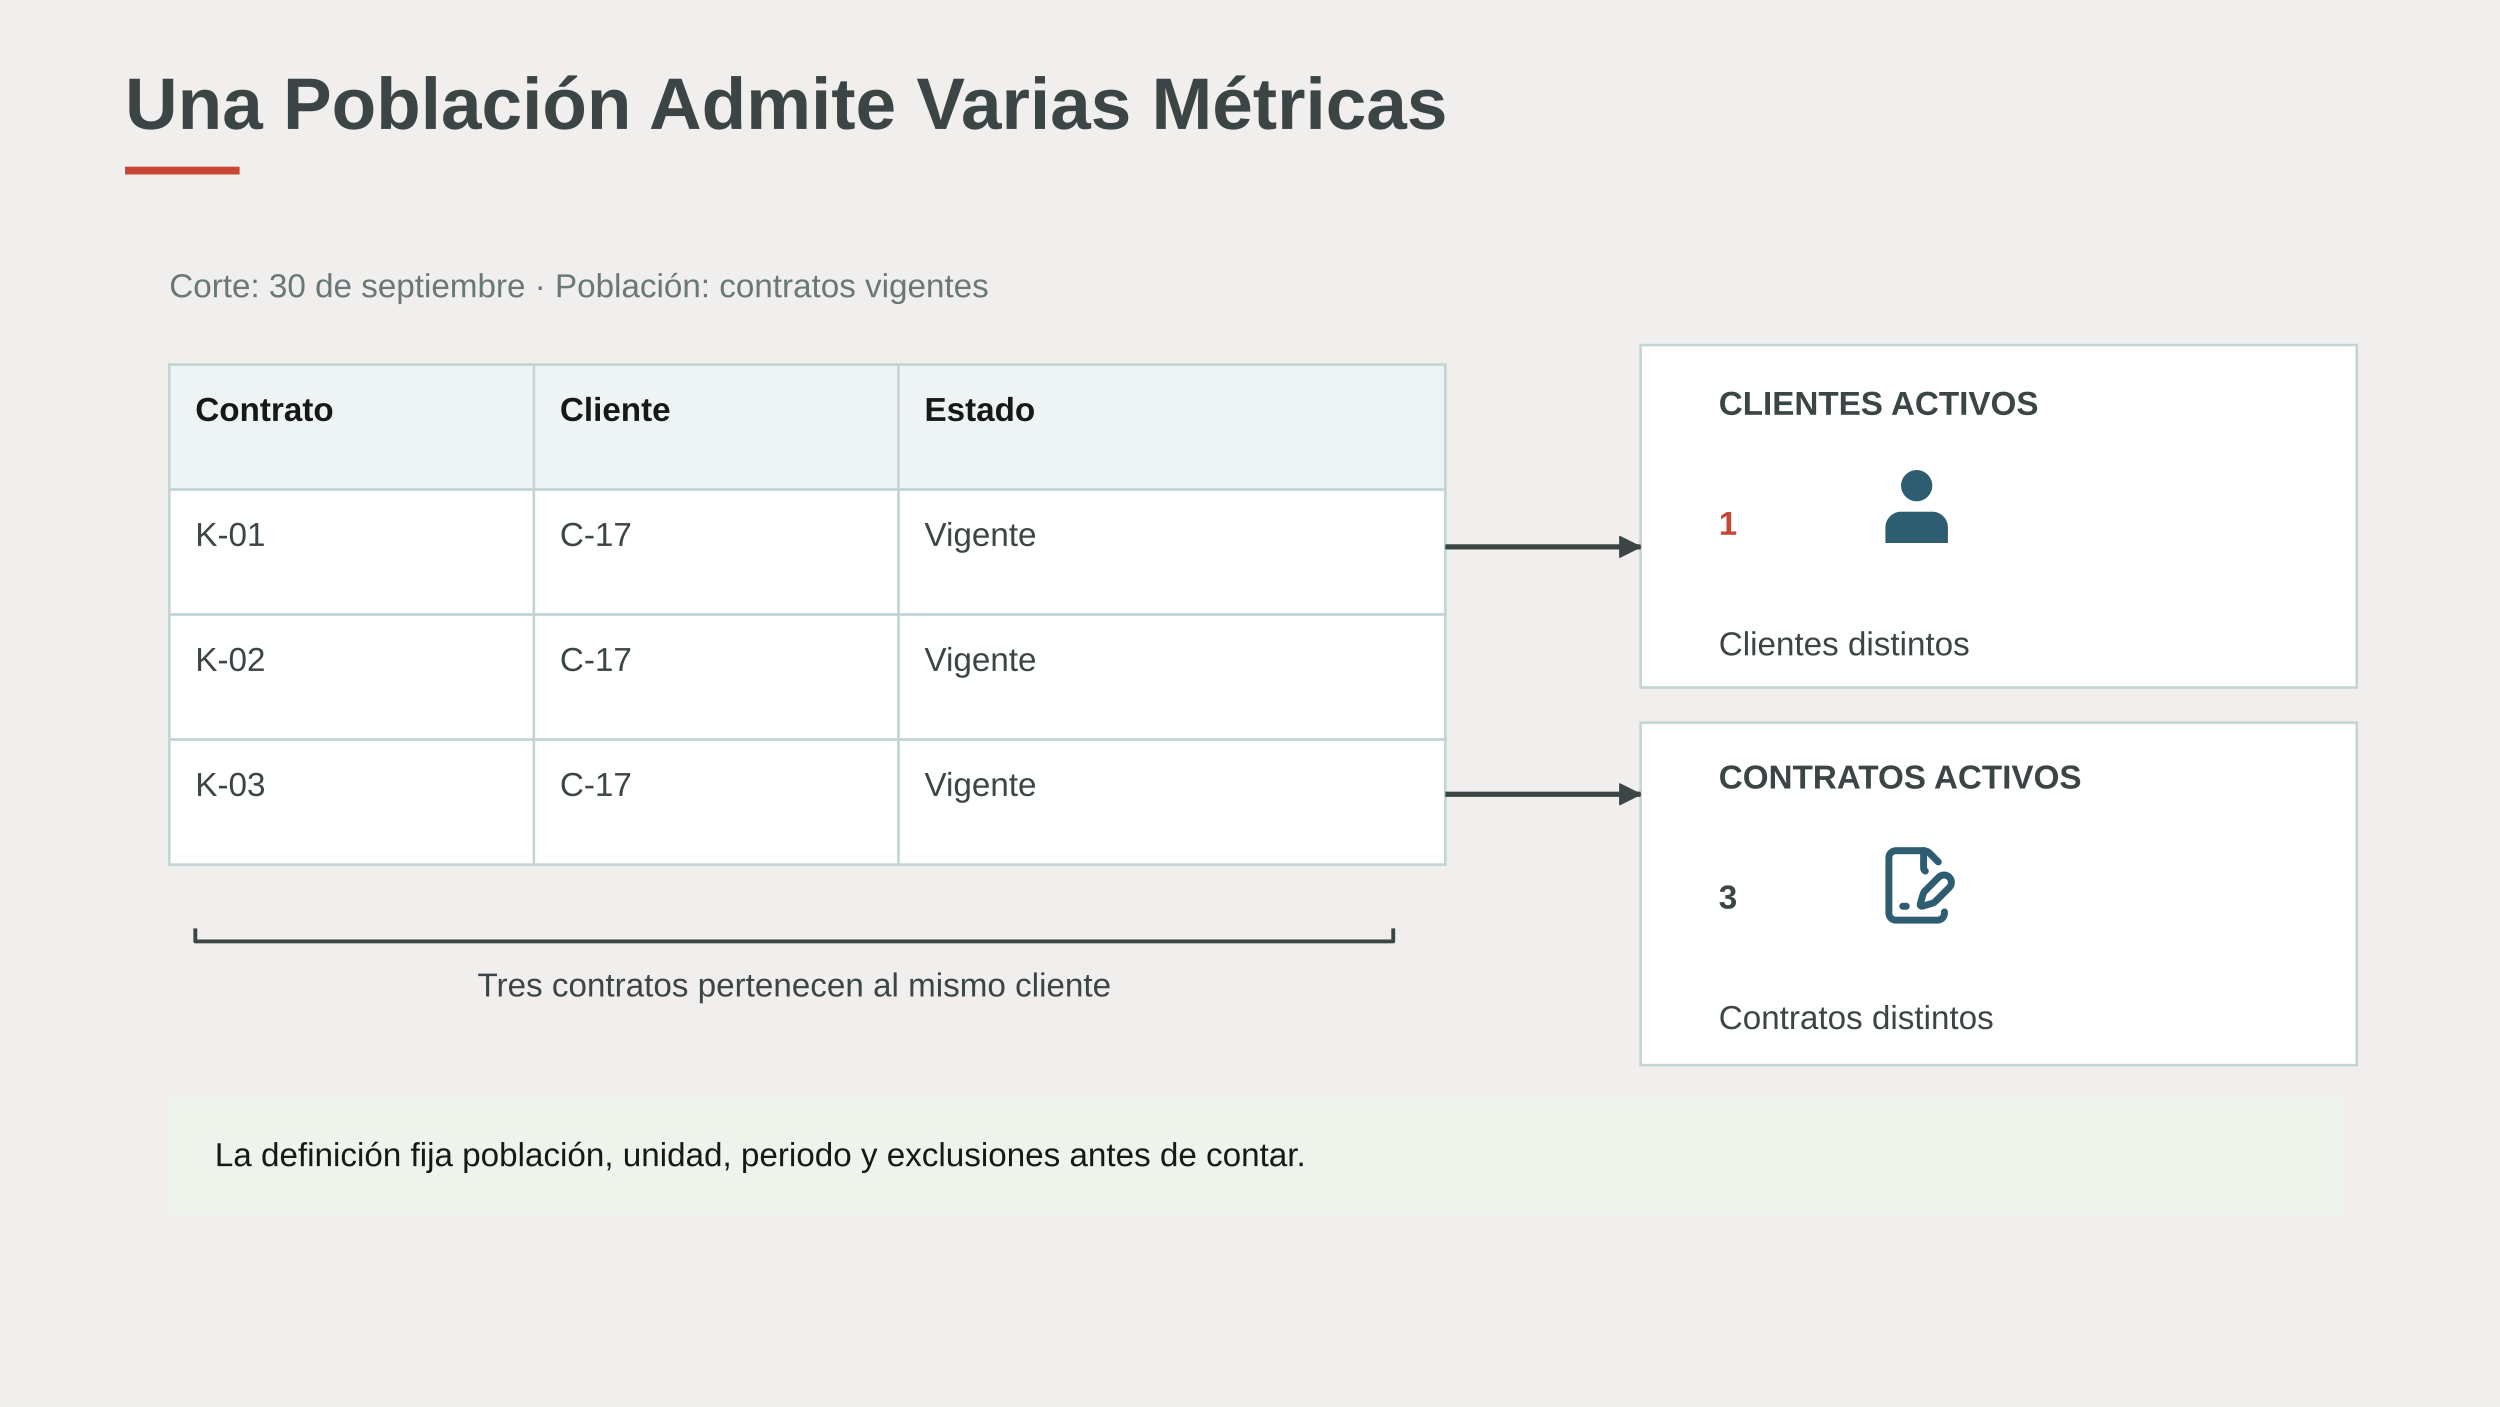
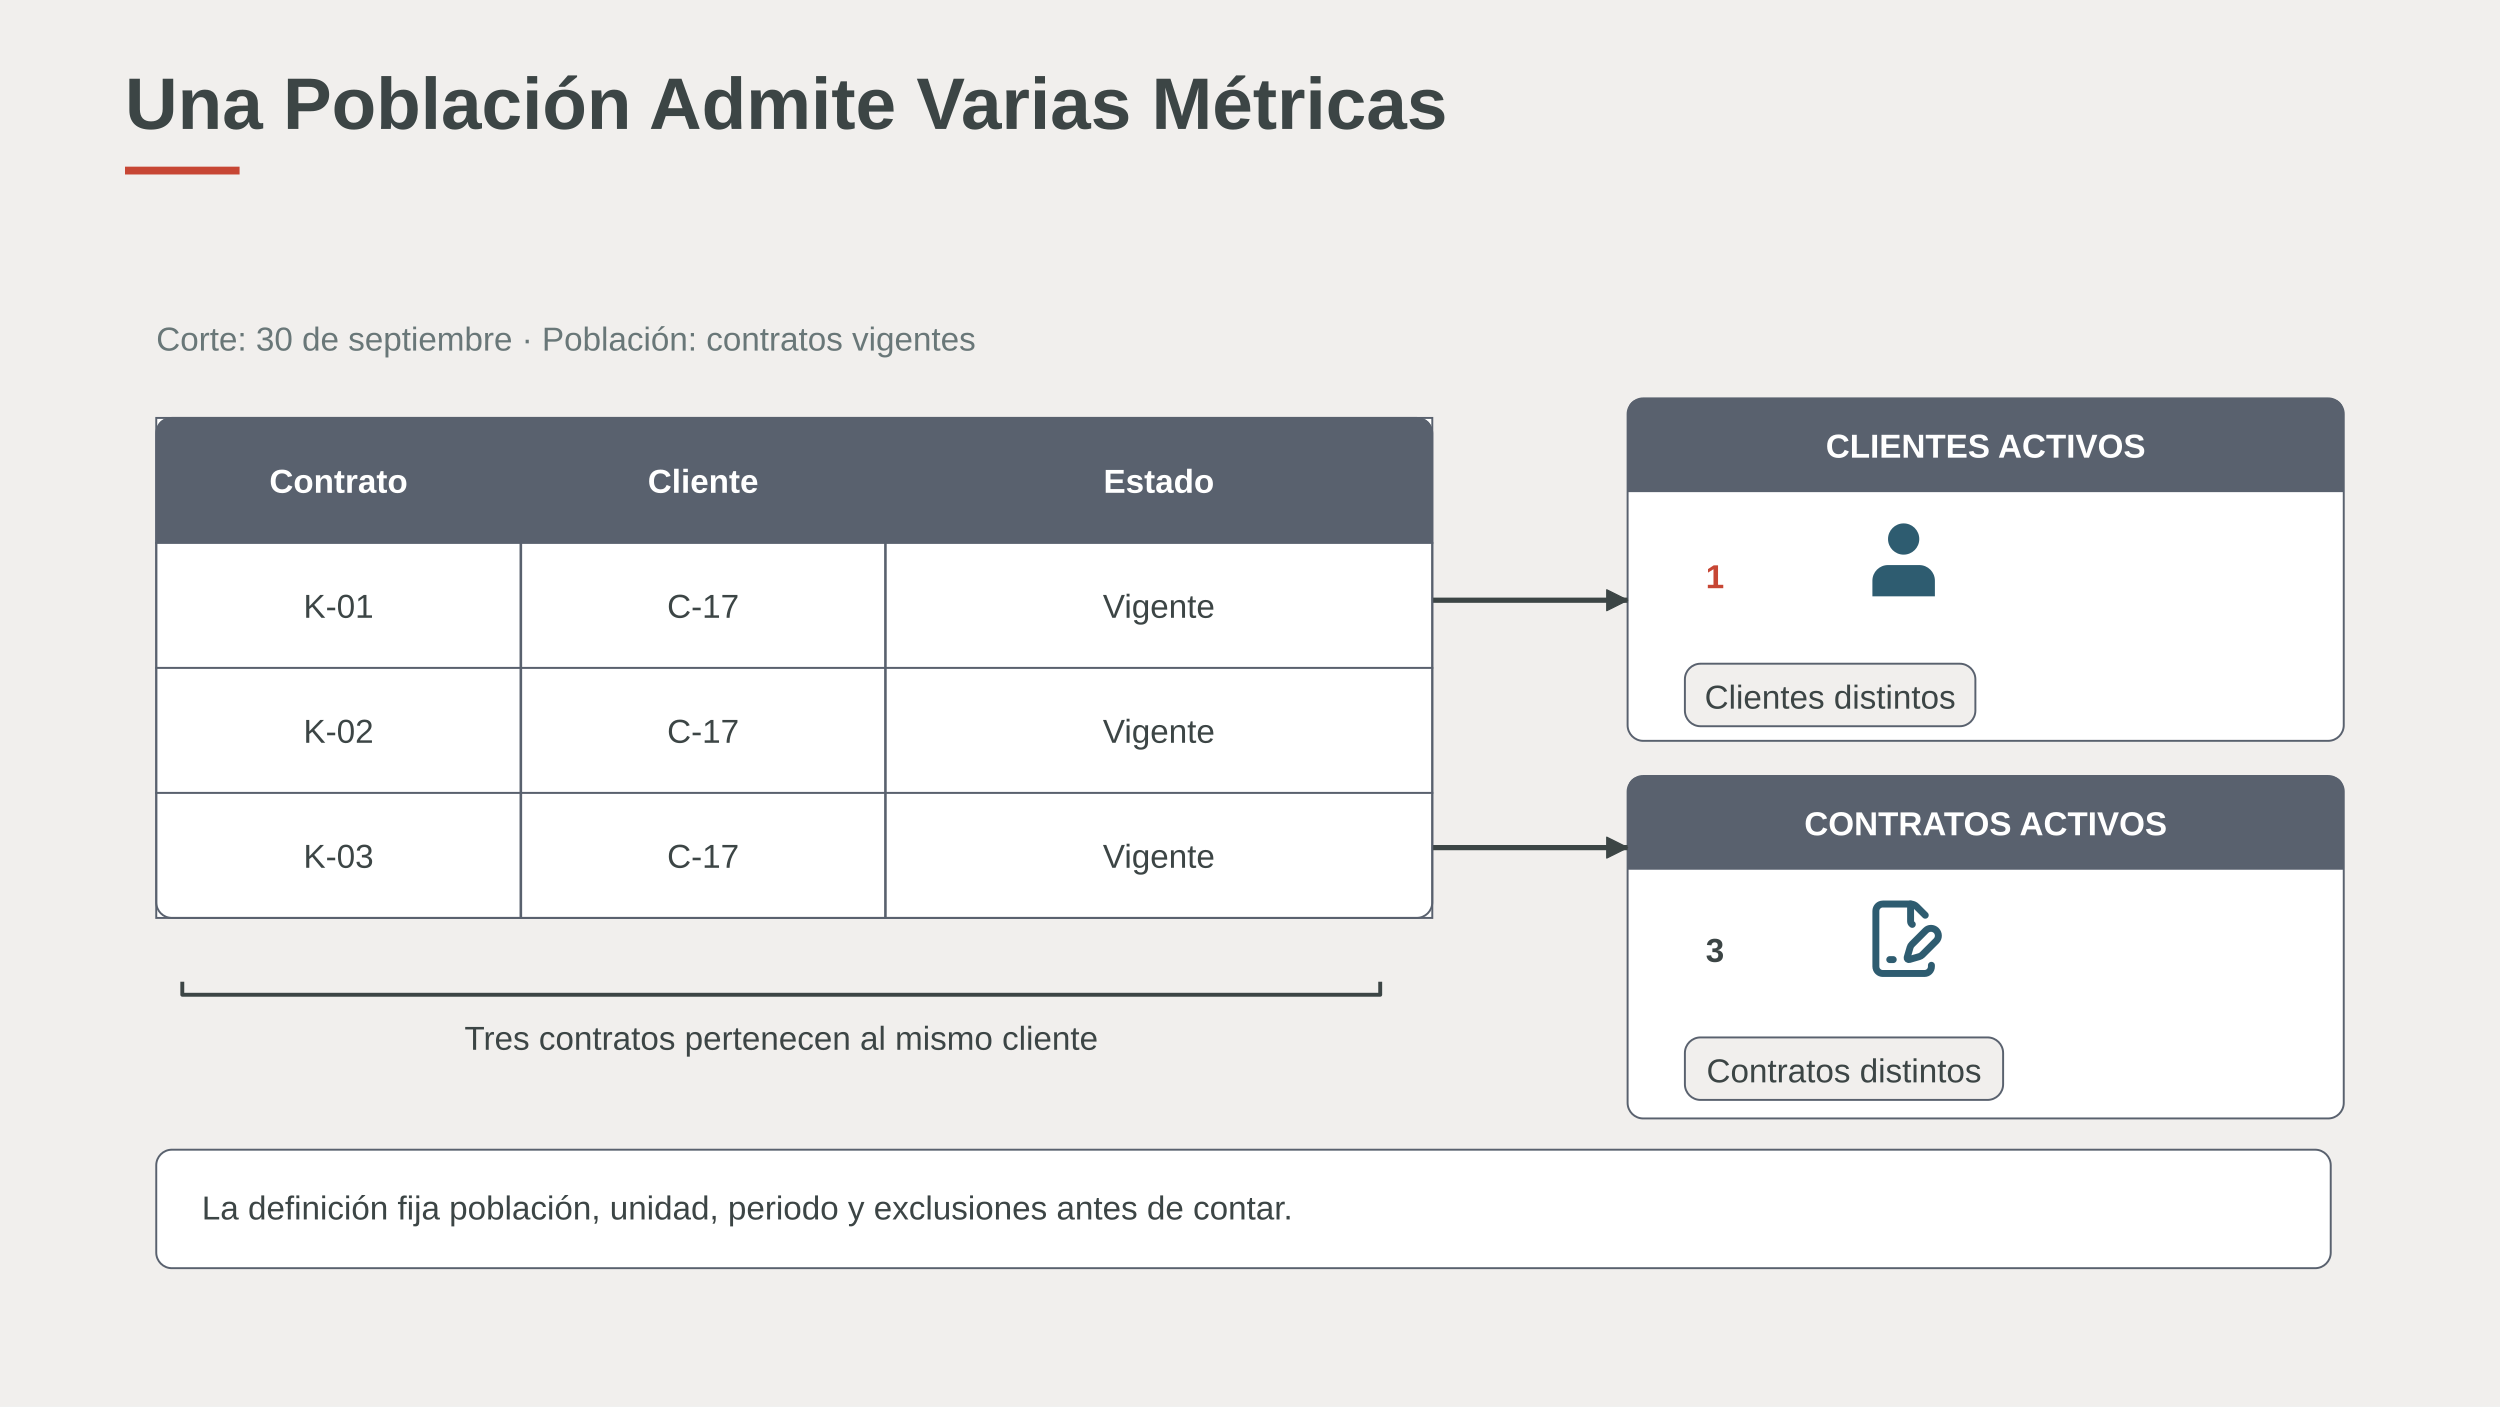
<svg xmlns="http://www.w3.org/2000/svg" viewBox="0 0 1920 1080" role="img" aria-labelledby="title description">
  <g font-family="Segoe UI, Arial, sans-serif">
    <rect x="0" y="0" width="1920" height="1080" rx="0" fill="#F1EFED" stroke="none" stroke-width="2" />
    <rect x="96" y="128" width="88" height="6" rx="0" fill="#C74634" stroke="none" stroke-width="2" />
    <text x="96" y="99" font-size="56" fill="#3C4545" font-weight="700" text-anchor="start">
      <tspan x="96" y="99">Una Población Admite Varias Métricas</tspan>
    </text>
-     <text x="130" y="228.27" font-size="25.5" fill="#697778" font-weight="400" text-anchor="start">
-       <tspan x="130" y="228.27">Corte: 30 de septiembre · Población: contratos vigentes</tspan>
-     </text>
-     <rect x="130" y="280" width="980" height="96" rx="0" fill="#EEF3F4" stroke="#C2D4D4" stroke-width="2" />
-     <text x="150" y="323.27" font-size="25.5" fill="#181818" font-weight="700" text-anchor="start">
-       <tspan x="150" y="323.27">Contrato</tspan>
-     </text>
-     <line x1="410" y1="280" x2="410" y2="376" stroke="#C2D4D4" stroke-width="2" />
-     <text x="430" y="323.27" font-size="25.5" fill="#181818" font-weight="700" text-anchor="start">
-       <tspan x="430" y="323.27">Cliente</tspan>
-     </text>
-     <line x1="690" y1="280" x2="690" y2="376" stroke="#C2D4D4" stroke-width="2" />
-     <text x="710" y="323.27" font-size="25.5" fill="#181818" font-weight="700" text-anchor="start">
-       <tspan x="710" y="323.27">Estado</tspan>
-     </text>
-     <rect x="130" y="376" width="980" height="96" rx="0" fill="#FFFFFF" stroke="#C2D4D4" stroke-width="2" />
-     <text x="150" y="419.27" font-size="25.5" fill="#3C4545" font-weight="400" text-anchor="start">
-       <tspan x="150" y="419.27">K-01</tspan>
-     </text>
-     <line x1="410" y1="376" x2="410" y2="472" stroke="#C2D4D4" stroke-width="2" />
-     <text x="430" y="419.27" font-size="25.5" fill="#3C4545" font-weight="400" text-anchor="start">
-       <tspan x="430" y="419.27">C-17</tspan>
-     </text>
-     <line x1="690" y1="376" x2="690" y2="472" stroke="#C2D4D4" stroke-width="2" />
-     <text x="710" y="419.27" font-size="25.5" fill="#3C4545" font-weight="400" text-anchor="start">
-       <tspan x="710" y="419.27">Vigente</tspan>
-     </text>
-     <rect x="130" y="472" width="980" height="96" rx="0" fill="#FFFFFF" stroke="#C2D4D4" stroke-width="2" />
-     <text x="150" y="515.27" font-size="25.5" fill="#3C4545" font-weight="400" text-anchor="start">
-       <tspan x="150" y="515.27">K-02</tspan>
-     </text>
-     <line x1="410" y1="472" x2="410" y2="568" stroke="#C2D4D4" stroke-width="2" />
-     <text x="430" y="515.27" font-size="25.5" fill="#3C4545" font-weight="400" text-anchor="start">
-       <tspan x="430" y="515.27">C-17</tspan>
-     </text>
-     <line x1="690" y1="472" x2="690" y2="568" stroke="#C2D4D4" stroke-width="2" />
-     <text x="710" y="515.27" font-size="25.5" fill="#3C4545" font-weight="400" text-anchor="start">
-       <tspan x="710" y="515.27">Vigente</tspan>
-     </text>
-     <rect x="130" y="568" width="980" height="96" rx="0" fill="#FFFFFF" stroke="#C2D4D4" stroke-width="2" />
-     <text x="150" y="611.27" font-size="25.5" fill="#3C4545" font-weight="400" text-anchor="start">
-       <tspan x="150" y="611.27">K-03</tspan>
-     </text>
-     <line x1="410" y1="568" x2="410" y2="664" stroke="#C2D4D4" stroke-width="2" />
-     <text x="430" y="611.27" font-size="25.5" fill="#3C4545" font-weight="400" text-anchor="start">
-       <tspan x="430" y="611.27">C-17</tspan>
-     </text>
-     <line x1="690" y1="568" x2="690" y2="664" stroke="#C2D4D4" stroke-width="2" />
-     <text x="710" y="611.27" font-size="25.5" fill="#3C4545" font-weight="400" text-anchor="start">
-       <tspan x="710" y="611.27">Vigente</tspan>
-     </text>
-     <path d="M150 713 V723 H1070 V713" fill="none" stroke="#3C4545" stroke-width="3" stroke-linejoin="round" />
-     <text x="610.0" y="765.27" font-size="25.5" fill="#3C4545" font-weight="400" text-anchor="middle">
-       <tspan x="610.0" y="765.27">Tres contratos pertenecen al mismo cliente</tspan>
-     </text>
-     <rect x="1260" y="265" width="550" height="263" rx="0" fill="#FFFFFF" stroke="#C2D4D4" stroke-width="2" />
-     <rect x="1260" y="555" width="550" height="263" rx="0" fill="#FFFFFF" stroke="#C2D4D4" stroke-width="2" />
-     <line x1="1110" y1="420" x2="1260" y2="420" stroke="#3C4545" stroke-width="4" />
-     <path d="M1260 420 L1244 428 L1244 412 Z" fill="#3C4545" stroke="#3C4545" stroke-width="1" stroke-linejoin="round" />
-     <line x1="1110" y1="610" x2="1260" y2="610" stroke="#3C4545" stroke-width="4" />
-     <path d="M1260 610 L1244 618 L1244 602 Z" fill="#3C4545" stroke="#3C4545" stroke-width="1" stroke-linejoin="round" />
-     <text x="1320" y="318.59" font-size="25.5" fill="#3C4545" font-weight="700" text-anchor="start">
-       <tspan x="1320" y="318.59">CLIENTES ACTIVOS</tspan>
-     </text>
-     <text x="1320" y="410.75" font-size="25.5" fill="#C74634" font-weight="700" text-anchor="start">
-       <tspan x="1320" y="410.75">1</tspan>
-     </text>
-     <g data-person-icon="user-supplied" transform="translate(1440 357) scale(4)" fill="#2E5C70">
-       <path d="M8 7C9.657 7 11 5.657 11 4C11 2.343 9.657 1 8 1C6.343 1 5 2.343 5 4C5 5.657 6.343 7 8 7Z" />
-       <path d="M14 12C14 10.343 12.657 9 11 9H5C3.343 9 2 10.343 2 12V15H14V12Z" />
+     <g data-layout="module-artwork" data-reference="governance-architecture" transform="translate(-10.000 40.968)" data-center="960 608">
+       <text x="130" y="228.27" font-size="25.5" fill="#697778" font-weight="400" text-anchor="start">
+         <tspan x="130" y="228.27">Corte: 30 de septiembre · Población: contratos vigentes</tspan>
+       </text>
+       <rect x="130" y="280" width="980" height="96" rx="0" fill="#FFFFFF" stroke="#59616E" stroke-width="1.5" />
+       <path d="M142.0 280.0 H1098.0 Q1110.0 280.0 1110.0 292.0 V376.0 H130.0 V292.0 Q130.0 280.0 142.0 280.0 Z" fill="#59616E" stroke="none" data-table-header="true" />
+       <text x="270.0" y="337.5" font-size="25.5" fill="#FFFFFF" font-weight="700" text-anchor="middle">
+         <tspan x="270.0" y="337.5">Contrato</tspan>
+       </text>
+       <line x1="410" y1="280" x2="410" y2="376" stroke="#59616E" stroke-width="2" />
+       <text x="550.0" y="337.5" font-size="25.5" fill="#FFFFFF" font-weight="700" text-anchor="middle">
+         <tspan x="550.0" y="337.5">Cliente</tspan>
+       </text>
+       <line x1="690" y1="280" x2="690" y2="376" stroke="#59616E" stroke-width="2" />
+       <text x="900.0" y="337.5" font-size="25.5" fill="#FFFFFF" font-weight="700" text-anchor="middle">
+         <tspan x="900.0" y="337.5">Estado</tspan>
+       </text>
+       <rect x="130" y="376" width="980" height="96" rx="0" fill="#FFFFFF" stroke="#59616E" stroke-width="1.5" />
+       <text x="270.0" y="433.5" font-size="25.5" fill="#3C4545" font-weight="400" text-anchor="middle">
+         <tspan x="270.0" y="433.5">K-01</tspan>
+       </text>
+       <line x1="410" y1="376" x2="410" y2="472" stroke="#59616E" stroke-width="2" />
+       <text x="550.0" y="433.5" font-size="25.5" fill="#3C4545" font-weight="400" text-anchor="middle">
+         <tspan x="550.0" y="433.5">C-17</tspan>
+       </text>
+       <line x1="690" y1="376" x2="690" y2="472" stroke="#59616E" stroke-width="2" />
+       <text x="900.0" y="433.5" font-size="25.5" fill="#3C4545" font-weight="400" text-anchor="middle">
+         <tspan x="900.0" y="433.5">Vigente</tspan>
+       </text>
+       <rect x="130" y="472" width="980" height="96" rx="0" fill="#FFFFFF" stroke="#59616E" stroke-width="1.5" />
+       <text x="270.0" y="529.5" font-size="25.5" fill="#3C4545" font-weight="400" text-anchor="middle">
+         <tspan x="270.0" y="529.5">K-02</tspan>
+       </text>
+       <line x1="410" y1="472" x2="410" y2="568" stroke="#59616E" stroke-width="2" />
+       <text x="550.0" y="529.5" font-size="25.5" fill="#3C4545" font-weight="400" text-anchor="middle">
+         <tspan x="550.0" y="529.5">C-17</tspan>
+       </text>
+       <line x1="690" y1="472" x2="690" y2="568" stroke="#59616E" stroke-width="2" />
+       <text x="900.0" y="529.5" font-size="25.5" fill="#3C4545" font-weight="400" text-anchor="middle">
+         <tspan x="900.0" y="529.5">Vigente</tspan>
+       </text>
+       <rect x="130" y="568" width="980" height="96" rx="0" fill="#FFFFFF" stroke="#59616E" stroke-width="1.5" />
+       <text x="270.0" y="625.5" font-size="25.5" fill="#3C4545" font-weight="400" text-anchor="middle">
+         <tspan x="270.0" y="625.5">K-03</tspan>
+       </text>
+       <line x1="410" y1="568" x2="410" y2="664" stroke="#59616E" stroke-width="2" />
+       <text x="550.0" y="625.5" font-size="25.5" fill="#3C4545" font-weight="400" text-anchor="middle">
+         <tspan x="550.0" y="625.5">C-17</tspan>
+       </text>
+       <line x1="690" y1="568" x2="690" y2="664" stroke="#59616E" stroke-width="2" />
+       <text x="900.0" y="625.5" font-size="25.5" fill="#3C4545" font-weight="400" text-anchor="middle">
+         <tspan x="900.0" y="625.5">Vigente</tspan>
+       </text>
+       <path d="M150 713 V723 H1070 V713" fill="none" stroke="#3C4545" stroke-width="3" stroke-linejoin="round" />
+       <text x="610.0" y="765.27" font-size="25.5" fill="#3C4545" font-weight="400" text-anchor="middle">
+         <tspan x="610.0" y="765.27">Tres contratos pertenecen al mismo cliente</tspan>
+       </text>
+       <rect x="1260" y="265" width="550" height="263" rx="12" fill="#FFFFFF" stroke="#59616E" stroke-width="1.5" data-table-frame="true" />
+       <path d="M1272.0 265.0 H1798.0 Q1810.0 265.0 1810.0 277.0 V337.0 H1260.0 V277.0 Q1260.0 265.0 1272.0 265.0 Z" fill="#59616E" stroke="none" data-table-header="true" />
+       <rect x="1260" y="555" width="550" height="263" rx="12" fill="#FFFFFF" stroke="#59616E" stroke-width="1.5" data-table-frame="true" />
+       <path d="M1272.0 555.0 H1798.0 Q1810.0 555.0 1810.0 567.0 V627.0 H1260.0 V567.0 Q1260.0 555.0 1272.0 555.0 Z" fill="#59616E" stroke="none" data-table-header="true" />
+       <line x1="1110" y1="420" x2="1260" y2="420" stroke="#3C4545" stroke-width="4" />
+       <path d="M1260 420 L1244 428 L1244 412 Z" fill="#3C4545" stroke="#3C4545" stroke-width="1" stroke-linejoin="round" />
+       <line x1="1110" y1="610" x2="1260" y2="610" stroke="#3C4545" stroke-width="4" />
+       <path d="M1260 610 L1244 618 L1244 602 Z" fill="#3C4545" stroke="#3C4545" stroke-width="1" stroke-linejoin="round" />
+       <text x="1535.0" y="310.5" font-size="25.5" fill="#FFFFFF" font-weight="700" text-anchor="middle">
+         <tspan x="1535.0" y="310.5">CLIENTES ACTIVOS</tspan>
+       </text>
+       <text x="1320" y="410.75" font-size="25.5" fill="#C74634" font-weight="700" text-anchor="start">
+         <tspan x="1320" y="410.75">1</tspan>
+       </text>
+       <g data-person-icon="user-supplied" transform="translate(1440 357) scale(4)" fill="#2E5C70">
+         <path d="M8 7C9.657 7 11 5.657 11 4C11 2.343 9.657 1 8 1C6.343 1 5 2.343 5 4C5 5.657 6.343 7 8 7Z" />
+         <path d="M14 12C14 10.343 12.657 9 11 9H5C3.343 9 2 10.343 2 12V15H14V12Z" />
+       </g>
+       <rect x="1304.0" y="468.77" width="223.094" height="48" rx="12" fill="#F1EFED" stroke="#59616E" stroke-width="1.5" data-layout="reference-tag" />
+       <text x="1415.547" y="503.27" font-size="25.5" fill="#3C4545" font-weight="400" text-anchor="middle">
+         <tspan x="1415.547" y="503.27">Clientes distintos</tspan>
+       </text>
+       <text x="1535.0" y="600.5" font-size="25.5" fill="#FFFFFF" font-weight="700" text-anchor="middle">
+         <tspan x="1535.0" y="600.5">CONTRATOS ACTIVOS</tspan>
+       </text>
+       <g data-svgrepo-icon="contract" transform="translate(1440 648) scale(2.66667)" color="#2E5C70" fill="none" stroke="currentColor" stroke-width="2" stroke-linecap="round" stroke-linejoin="round">
+         <path d="M14.364 13.634a2 2 0 0 0-.506.854l-.837 2.87a.5.5 0 0 0 .62.62l2.87-.837a2 2 0 0 0 .854-.506l4.013-4.009a1 1 0 0 0-3.004-3.004z" />
+         <path d="M14.487 7.858A1 1 0 0 1 14 7V2" />
+         <path d="M20 19.645V20a2 2 0 0 1-2 2H6a2 2 0 0 1-2-2V4a2 2 0 0 1 2-2h8a2.4 2.4 0 0 1 1.704.706l2.516 2.516" />
+         <path d="M8 18h1" />
+       </g>
+       <text x="1320" y="697.75" font-size="25.5" fill="#3C4545" font-weight="700" text-anchor="start">
+         <tspan x="1320" y="697.75">3</tspan>
+       </text>
+       <rect x="1304.0" y="755.77" width="244.394" height="48" rx="12" fill="#F1EFED" stroke="#59616E" stroke-width="1.5" data-layout="reference-tag" />
+       <text x="1426.197" y="790.27" font-size="25.5" fill="#3C4545" font-weight="400" text-anchor="middle">
+         <tspan x="1426.197" y="790.27">Contratos distintos</tspan>
+       </text>
+       <rect x="130" y="842" width="1670" height="91" rx="12" fill="#FFFFFF" stroke="#59616E" stroke-width="1.5" />
+       <text x="165" y="895.59" font-size="25.5" fill="#3C4545" font-weight="400" text-anchor="start">
+         <tspan x="165" y="895.59">La definición fija población, unidad, periodo y exclusiones antes de contar.</tspan>
+       </text>
+       <rect x="130.0" y="280.0" width="980.0" height="384.0" rx="12" fill="none" stroke="#59616E" stroke-width="1.5" data-table-frame="true" />
    </g>
-     <text x="1320" y="503.27" font-size="25.5" fill="#3C4545" font-weight="400" text-anchor="start">
-       <tspan x="1320" y="503.27">Clientes distintos</tspan>
-     </text>
-     <text x="1320" y="605.59" font-size="25.5" fill="#3C4545" font-weight="700" text-anchor="start">
-       <tspan x="1320" y="605.59">CONTRATOS ACTIVOS</tspan>
-     </text>
-     <g data-svgrepo-icon="contract" transform="translate(1440 648) scale(2.66667)" color="#2E5C70" fill="none" stroke="currentColor" stroke-width="2" stroke-linecap="round" stroke-linejoin="round">
-       <path d="M14.364 13.634a2 2 0 0 0-.506.854l-.837 2.87a.5.5 0 0 0 .62.62l2.87-.837a2 2 0 0 0 .854-.506l4.013-4.009a1 1 0 0 0-3.004-3.004z" />
-       <path d="M14.487 7.858A1 1 0 0 1 14 7V2" />
-       <path d="M20 19.645V20a2 2 0 0 1-2 2H6a2 2 0 0 1-2-2V4a2 2 0 0 1 2-2h8a2.4 2.4 0 0 1 1.704.706l2.516 2.516" />
-       <path d="M8 18h1" />
-     </g>
-     <text x="1320" y="697.75" font-size="25.5" fill="#3C4545" font-weight="700" text-anchor="start">
-       <tspan x="1320" y="697.75">3</tspan>
-     </text>
-     <text x="1320" y="790.27" font-size="25.5" fill="#3C4545" font-weight="400" text-anchor="start">
-       <tspan x="1320" y="790.27">Contratos distintos</tspan>
-     </text>
-     <rect x="130" y="842" width="1670" height="91" rx="0" fill="#EEF3EC" stroke="none" stroke-width="2" />
-     <text x="165" y="895.59" font-size="25.5" fill="#181818" font-weight="400" text-anchor="start">
-       <tspan x="165" y="895.59">La definición fija población, unidad, periodo y exclusiones antes de contar.</tspan>
-     </text>
  </g>
</svg>
